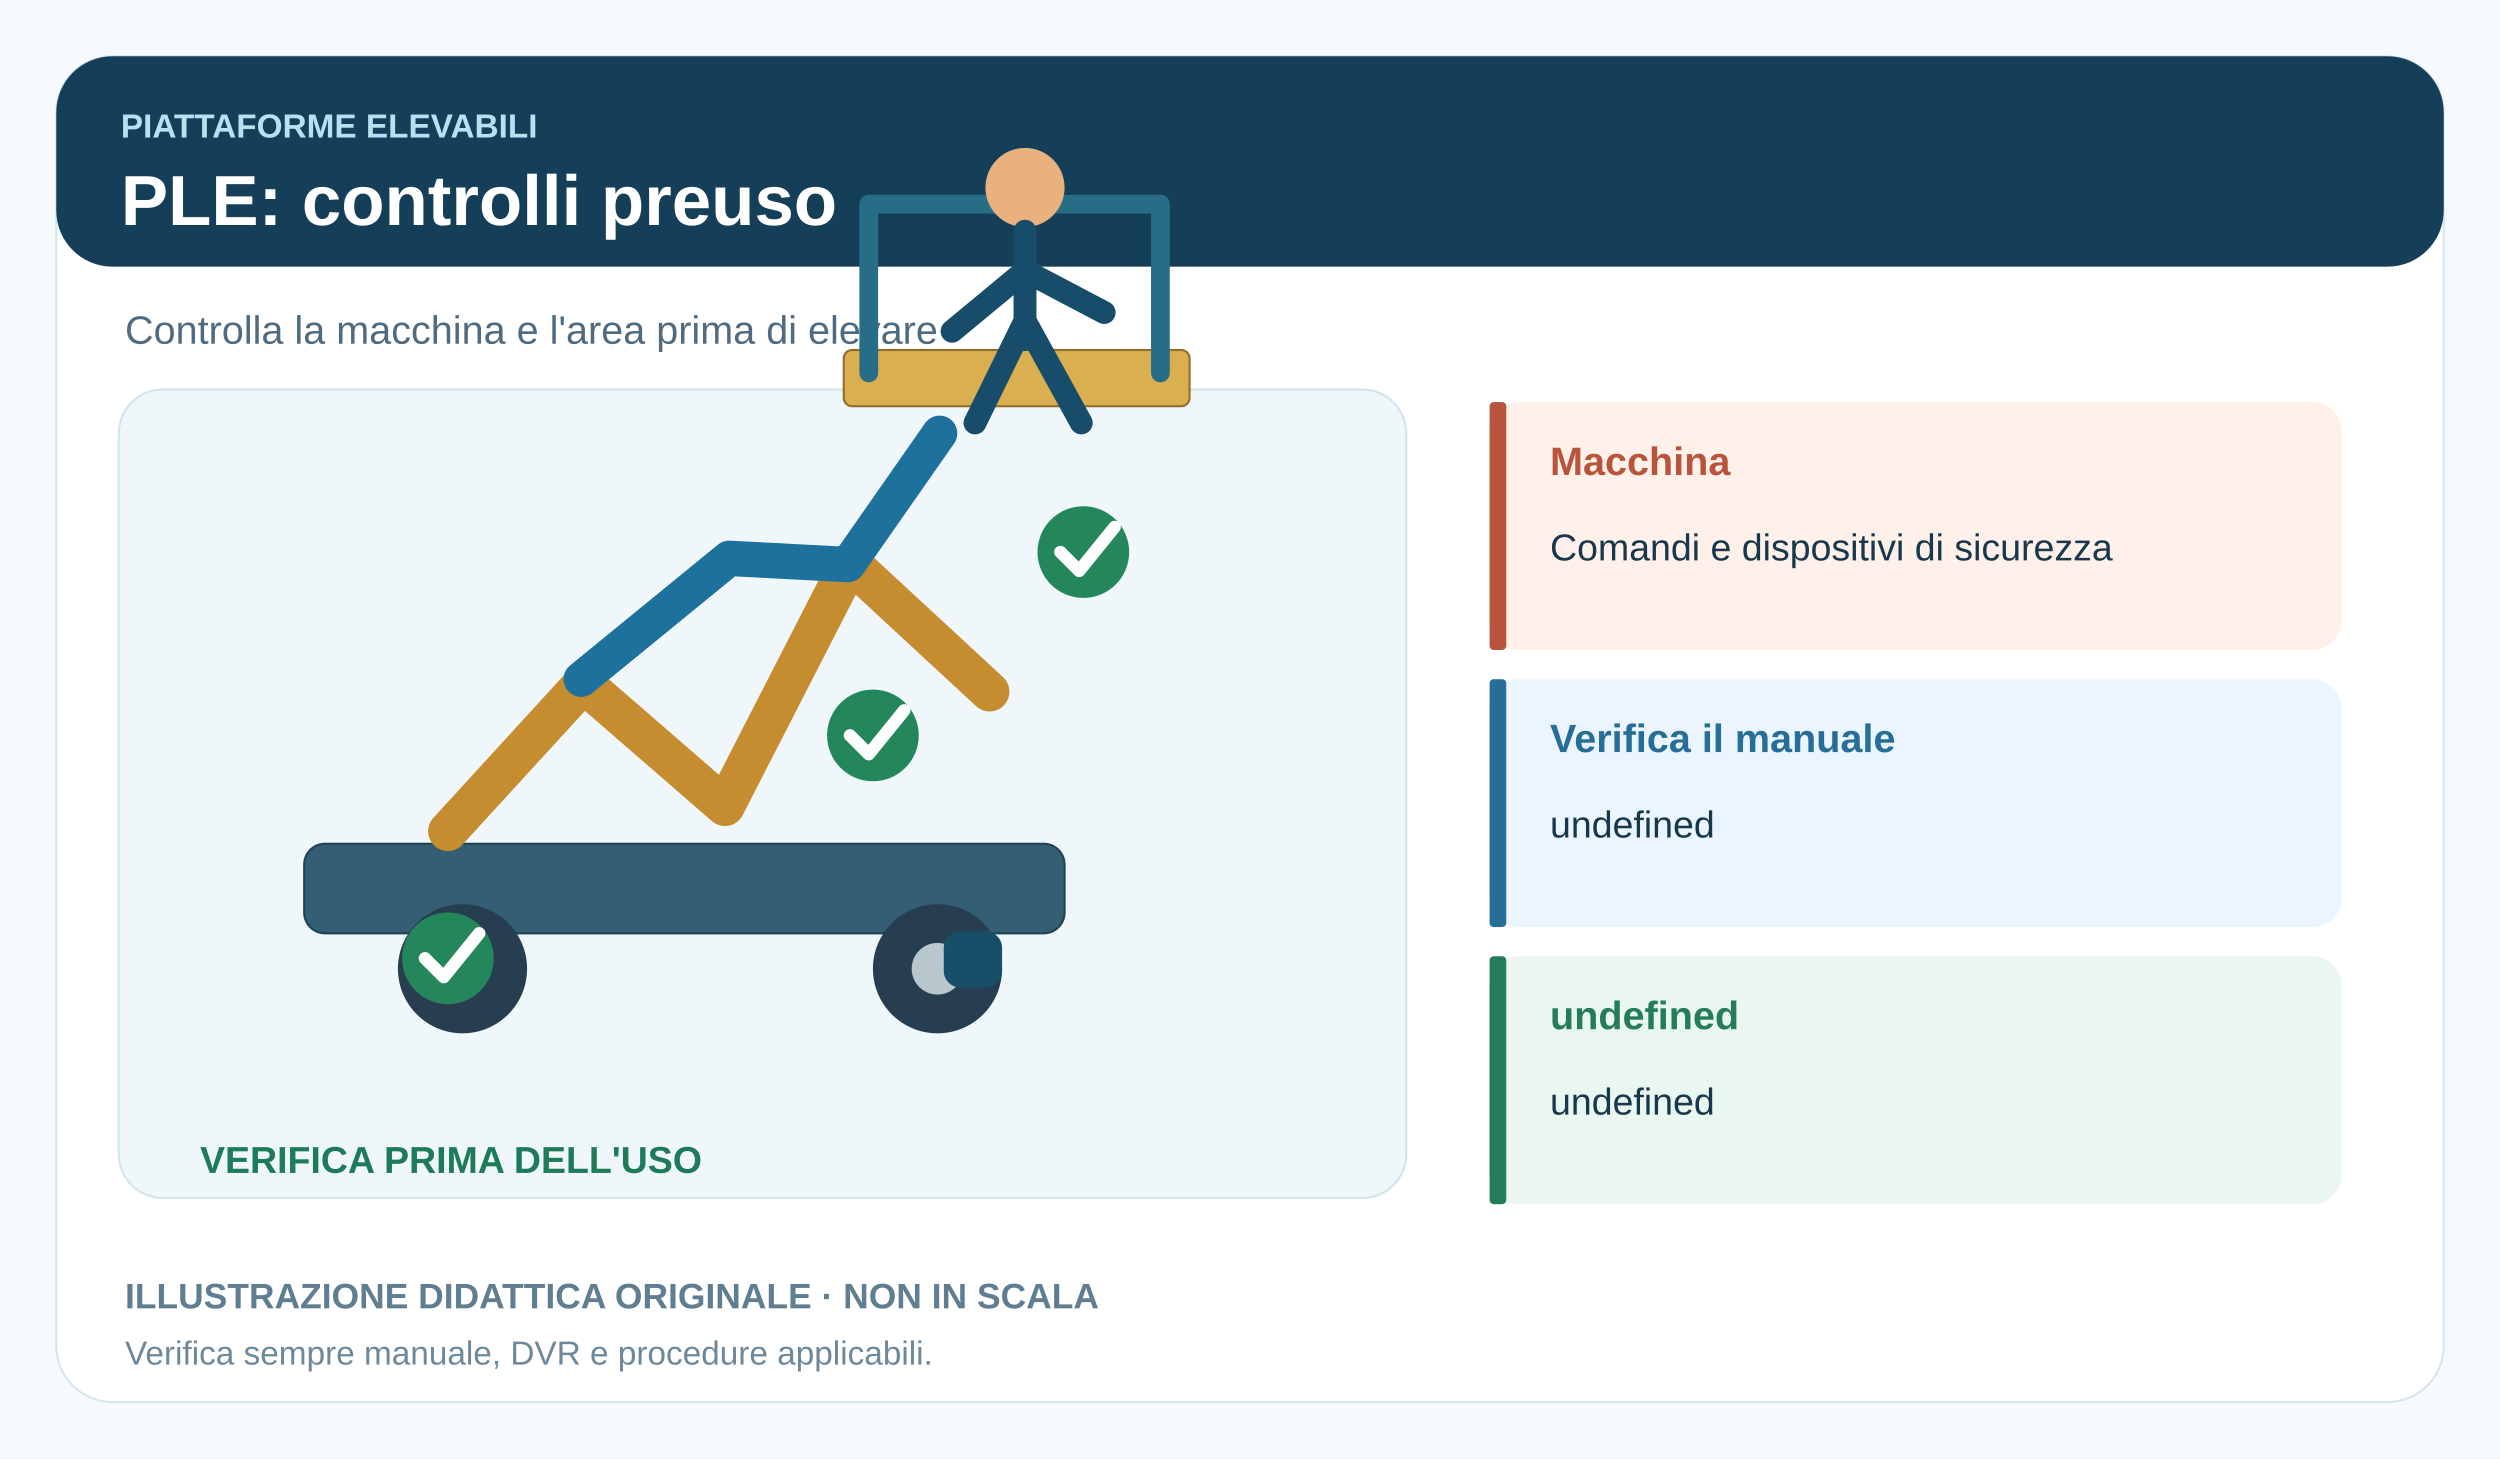
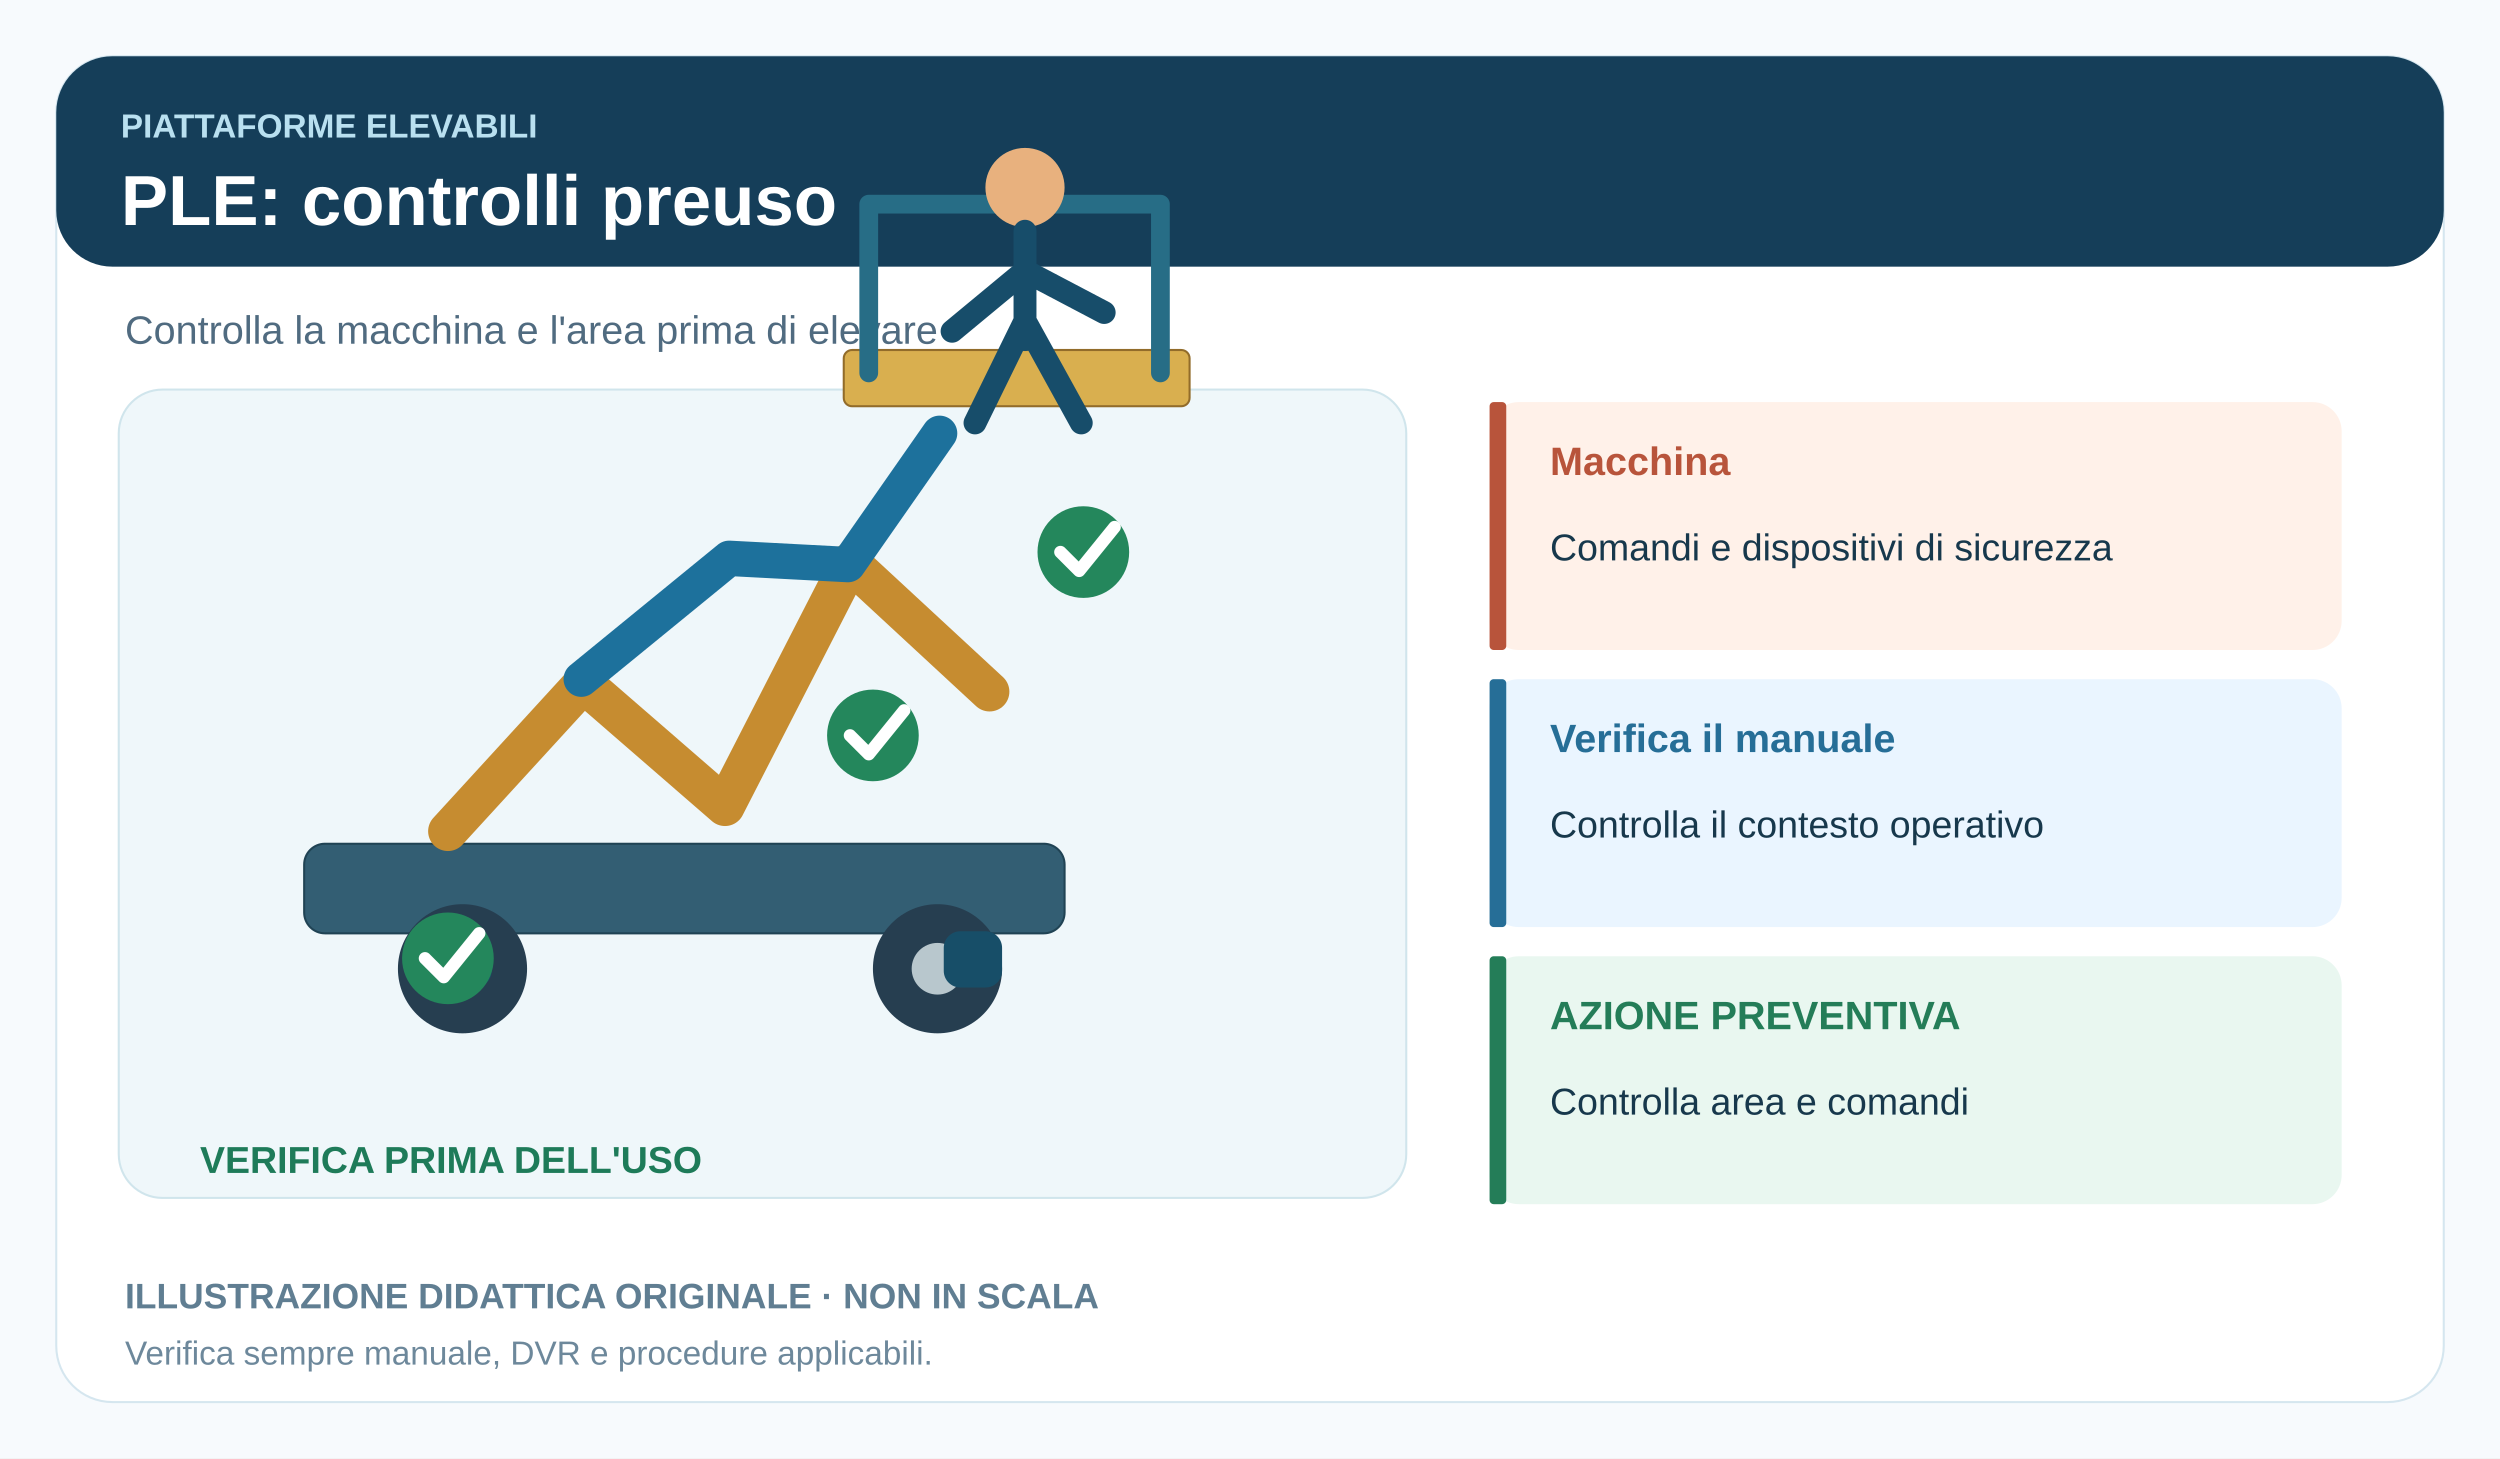
<svg xmlns="http://www.w3.org/2000/svg" width="1200" height="700" viewBox="0 0 1200 700" role="img" aria-labelledby="title desc">
  <rect x="0" y="0" width="1200" height="700" rx="0" fill="#f7fafd" stroke="none" />
  <rect x="27" y="27" width="1146" height="646" rx="27" fill="white" stroke="#d5e6ef" />
  <rect x="27" y="27" width="1146" height="101" rx="27" fill="#153e59" stroke="none" />
  <text x="58" y="66" fill="#b9e0f0" font-size="16" font-weight="700" font-family="Arial,Helvetica,sans-serif">PIATTAFORME ELEVABILI</text>
  <text x="58" y="108" fill="white" font-size="34" font-weight="700" font-family="Arial,Helvetica,sans-serif">PLE: controlli preuso</text>
  <text x="60" y="165" fill="#506b80" font-size="19" font-weight="500" font-family="Arial,Helvetica,sans-serif">Controlla la macchina e l'area prima di elevare</text>
  <rect x="57" y="187" width="618" height="388" rx="21" fill="#eff7fa" stroke="#d0e5ec" />
  <g>
    <rect x="146" y="405" width="365" height="43" rx="10" fill="#335e73" stroke="#204354" />
    <circle cx="222" cy="465" r="31" fill="#263e50" stroke="none" stroke-width="3" />
    <circle cx="222" cy="465" r="12.4" fill="#b8c7cd" stroke="none" stroke-width="3" />
    <circle cx="450" cy="465" r="31" fill="#263e50" stroke="none" stroke-width="3" />
    <circle cx="450" cy="465" r="12.4" fill="#b8c7cd" stroke="none" stroke-width="3" />
    <path d="M215 399L280 328L348 387L408 270L475 332" stroke="#c68c30" stroke-width="19" stroke-linecap="round" stroke-linejoin="round" fill="none" />
    <path d="M279 326L350 268L407 271L451 208" stroke="#1d719c" stroke-width="17" stroke-linecap="round" stroke-linejoin="round" fill="none" />
    <rect x="405" y="168" width="166" height="27" rx="4" fill="#d9af4f" stroke="#926c2a" />
    <path d="M417 179V98H557V179" stroke="#276d86" stroke-width="9" stroke-linecap="round" stroke-linejoin="round" fill="none" />
    <rect x="208" y="447" width="28" height="27" rx="8" fill="#174e68" stroke="none" />
    <rect x="453" y="447" width="28" height="27" rx="8" fill="#174e68" stroke="none" />
    <circle cx="492" cy="90" r="19" fill="#e8b17e" stroke="none" stroke-width="3" />
    <path d="M492 111v52m0 -33l-35 29m35 -29l38 20m-38 4l-24 49m24 -49l27 49" stroke="#174d6a" stroke-width="11" stroke-linecap="round" stroke-linejoin="round" fill="none" />
  </g>
  <circle cx="215" cy="460" r="22" fill="#24875c" stroke="none" stroke-width="3" />
  <path d="M204 460l9 9 17 -21" stroke="white" stroke-width="6" stroke-linecap="round" stroke-linejoin="round" fill="none" />
  <circle cx="419" cy="353" r="22" fill="#24875c" stroke="none" stroke-width="3" />
  <path d="M408 353l9 9 17 -21" stroke="white" stroke-width="6" stroke-linecap="round" stroke-linejoin="round" fill="none" />
  <circle cx="520" cy="265" r="22" fill="#24875c" stroke="none" stroke-width="3" />
  <path d="M509 265l9 9 17 -21" stroke="white" stroke-width="6" stroke-linecap="round" stroke-linejoin="round" fill="none" />
  <text x="96" y="563" fill="#1e7b59" font-size="18" font-weight="700" font-family="Arial,Helvetica,sans-serif">VERIFICA PRIMA DELL'USO</text>
  <rect x="713" y="186" width="421" height="390" rx="6" fill="#fff" stroke="none" />
  <rect x="715" y="193" width="409" height="119" rx="14" fill="#fff1e9" stroke="none" />
  <rect x="715" y="193" width="8" height="119" rx="2" fill="#b8543b" stroke="none" />
  <text x="744" y="228" fill="#b8543b" font-size="19" font-weight="700" font-family="Arial,Helvetica,sans-serif">Macchina</text>
  <text x="744" y="269" fill="#17384c" font-size="18" font-weight="500" font-family="Arial,Helvetica,sans-serif">Comandi e dispositivi di sicurezza</text>
  <rect x="715" y="326" width="409" height="119" rx="14" fill="#eaf5ff" stroke="none" />
  <rect x="715" y="326" width="8" height="119" rx="2" fill="#266e97" stroke="none" />
  <text x="744" y="361" fill="#266e97" font-size="19" font-weight="700" font-family="Arial,Helvetica,sans-serif">Verifica il manuale</text>
-   <text x="744" y="402" fill="#17384c" font-size="18" font-weight="500" font-family="Arial,Helvetica,sans-serif">undefined</text>
+   <text x="744" y="402" fill="#17384c" font-size="18" font-weight="500" font-family="Arial,Helvetica,sans-serif">Controlla il contesto operativo</text>
  <rect x="715" y="459" width="409" height="119" rx="14" fill="#e9f7f0" stroke="none" />
  <rect x="715" y="459" width="8" height="119" rx="2" fill="#247d58" stroke="none" />
-   <text x="744" y="494" fill="#247d58" font-size="19" font-weight="700" font-family="Arial,Helvetica,sans-serif">undefined</text>
-   <text x="744" y="535" fill="#17384c" font-size="18" font-weight="500" font-family="Arial,Helvetica,sans-serif">undefined</text>
+   <text x="744" y="494" fill="#247d58" font-size="19" font-weight="700" font-family="Arial,Helvetica,sans-serif">AZIONE PREVENTIVA</text>
+   <text x="744" y="535" fill="#17384c" font-size="18" font-weight="500" font-family="Arial,Helvetica,sans-serif">Controlla area e comandi</text>
  <text x="60" y="628" fill="#607e92" font-size="17" font-weight="700" font-family="Arial,Helvetica,sans-serif">ILLUSTRAZIONE DIDATTICA ORIGINALE · NON IN SCALA</text>
  <text x="60" y="655" fill="#6d889b" font-size="16" font-weight="500" font-family="Arial,Helvetica,sans-serif">Verifica sempre manuale, DVR e procedure applicabili.</text>
</svg>
